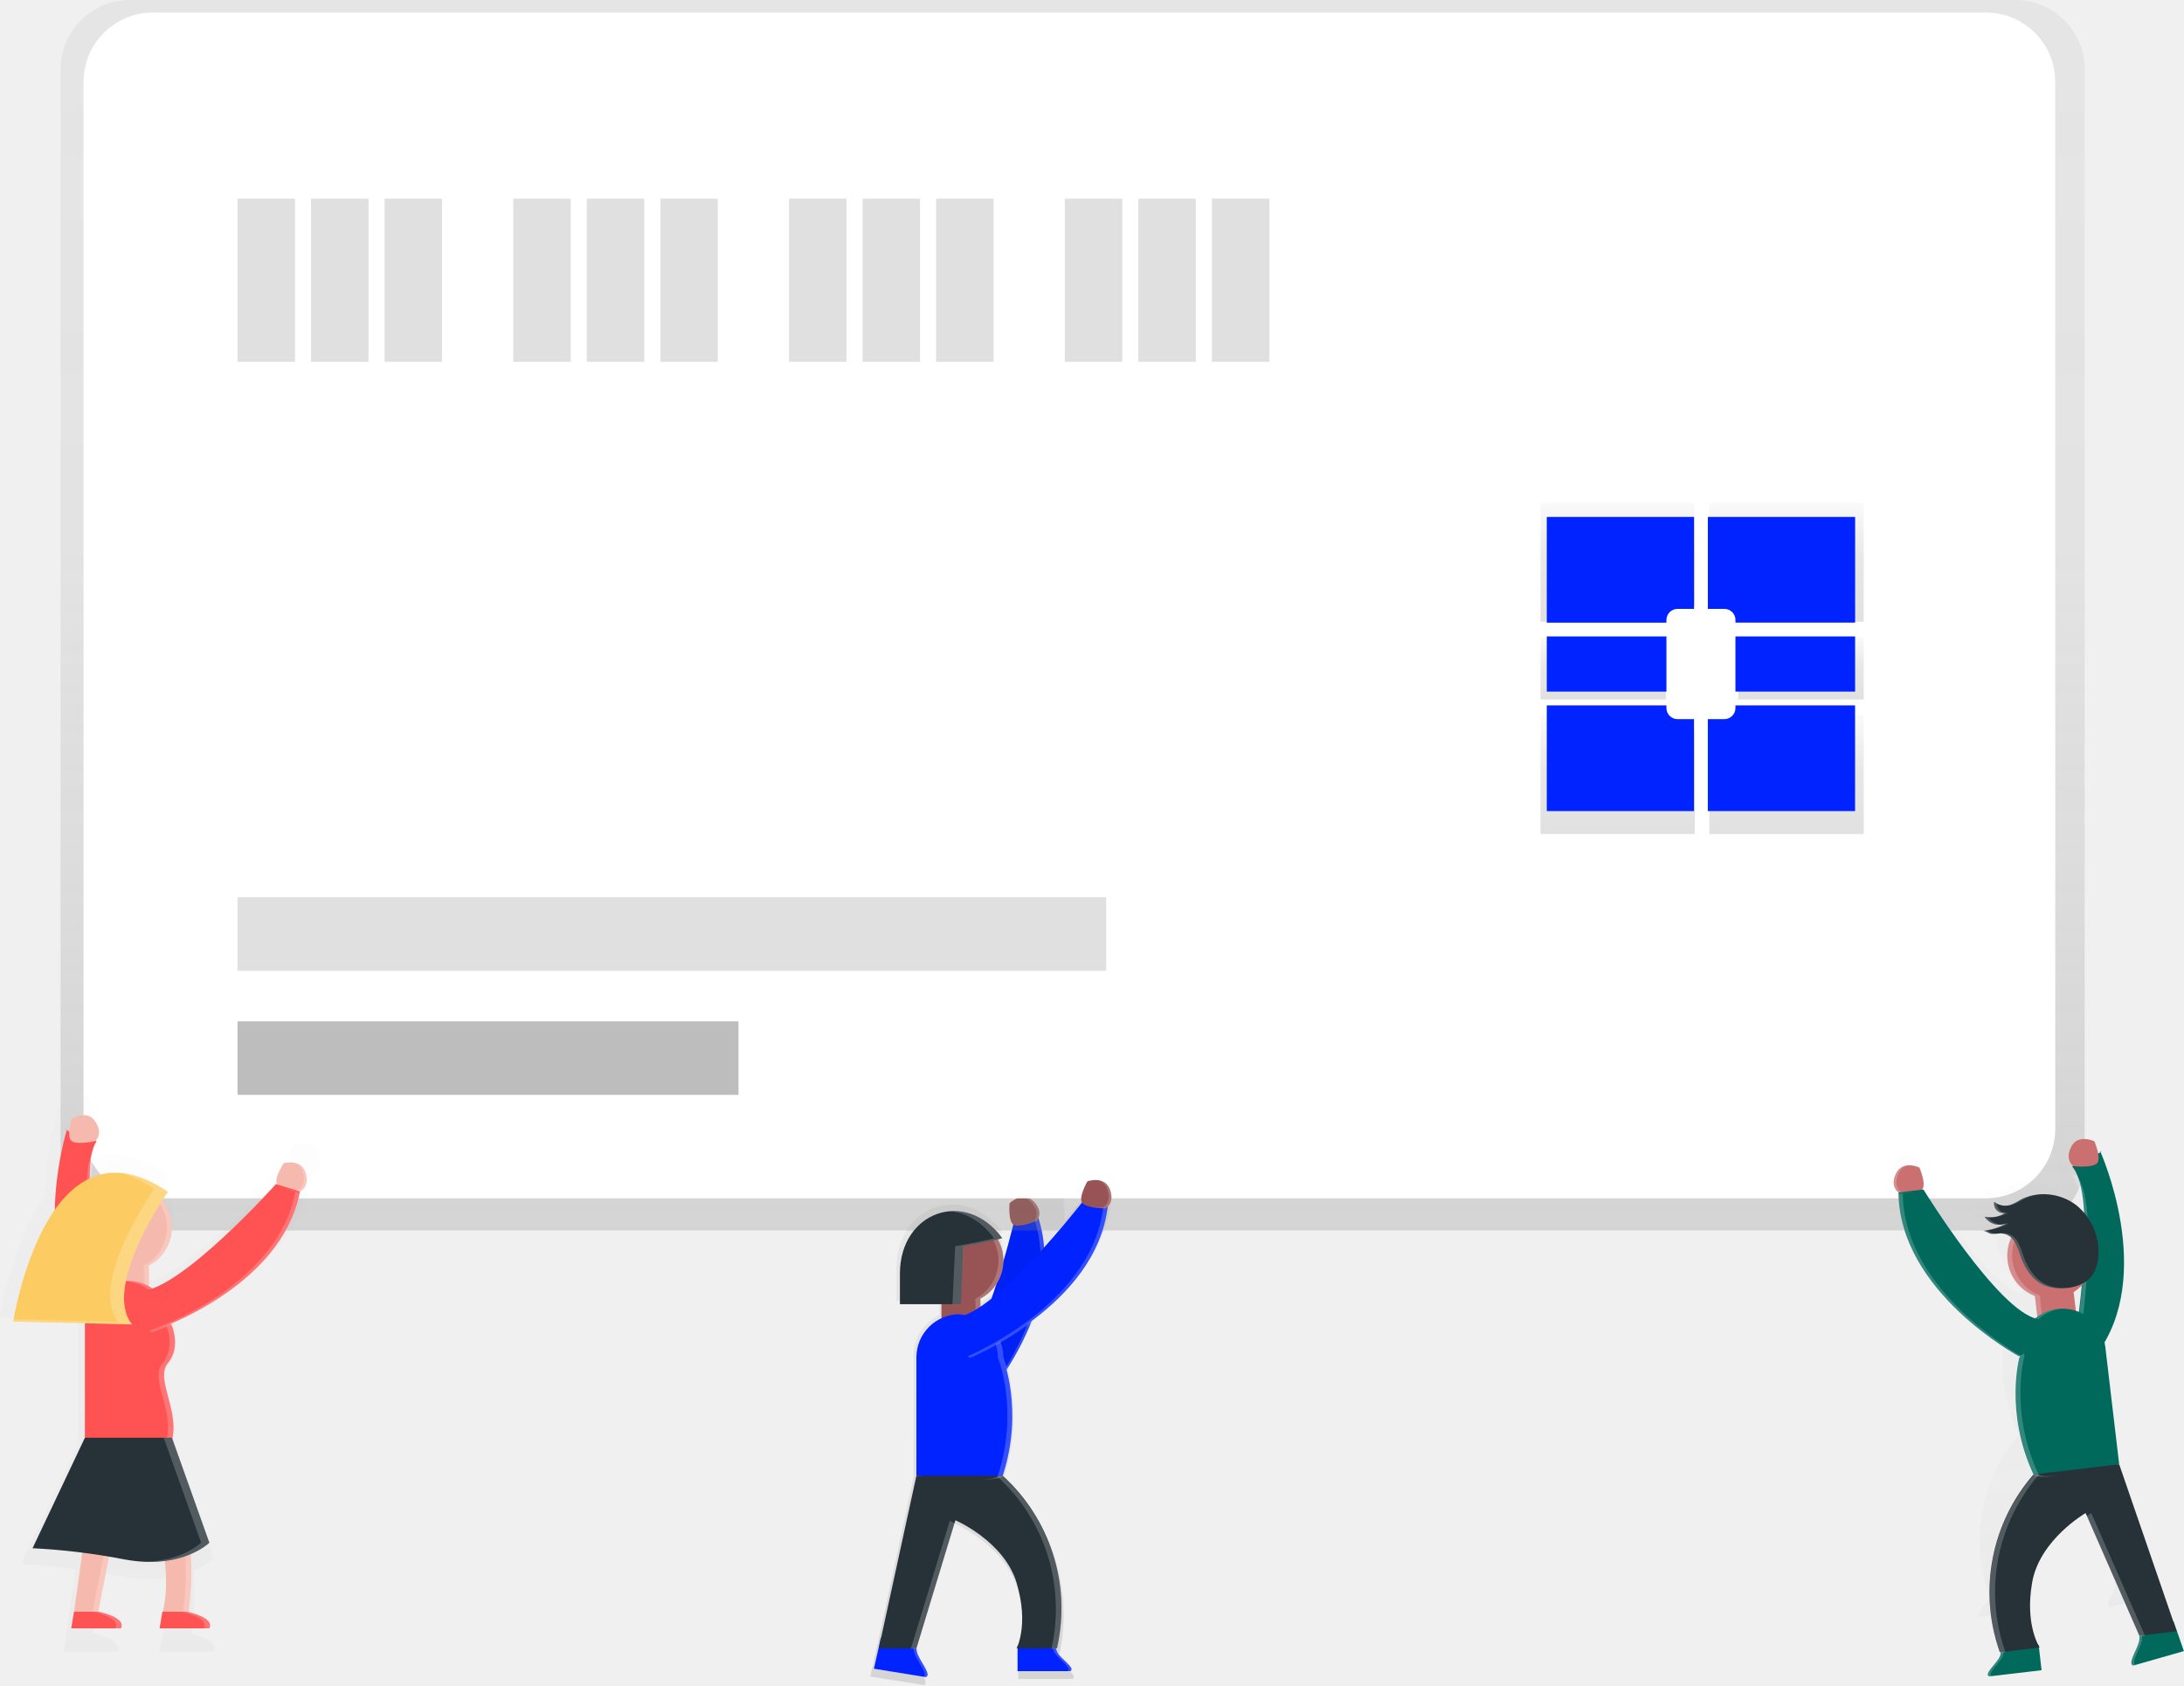
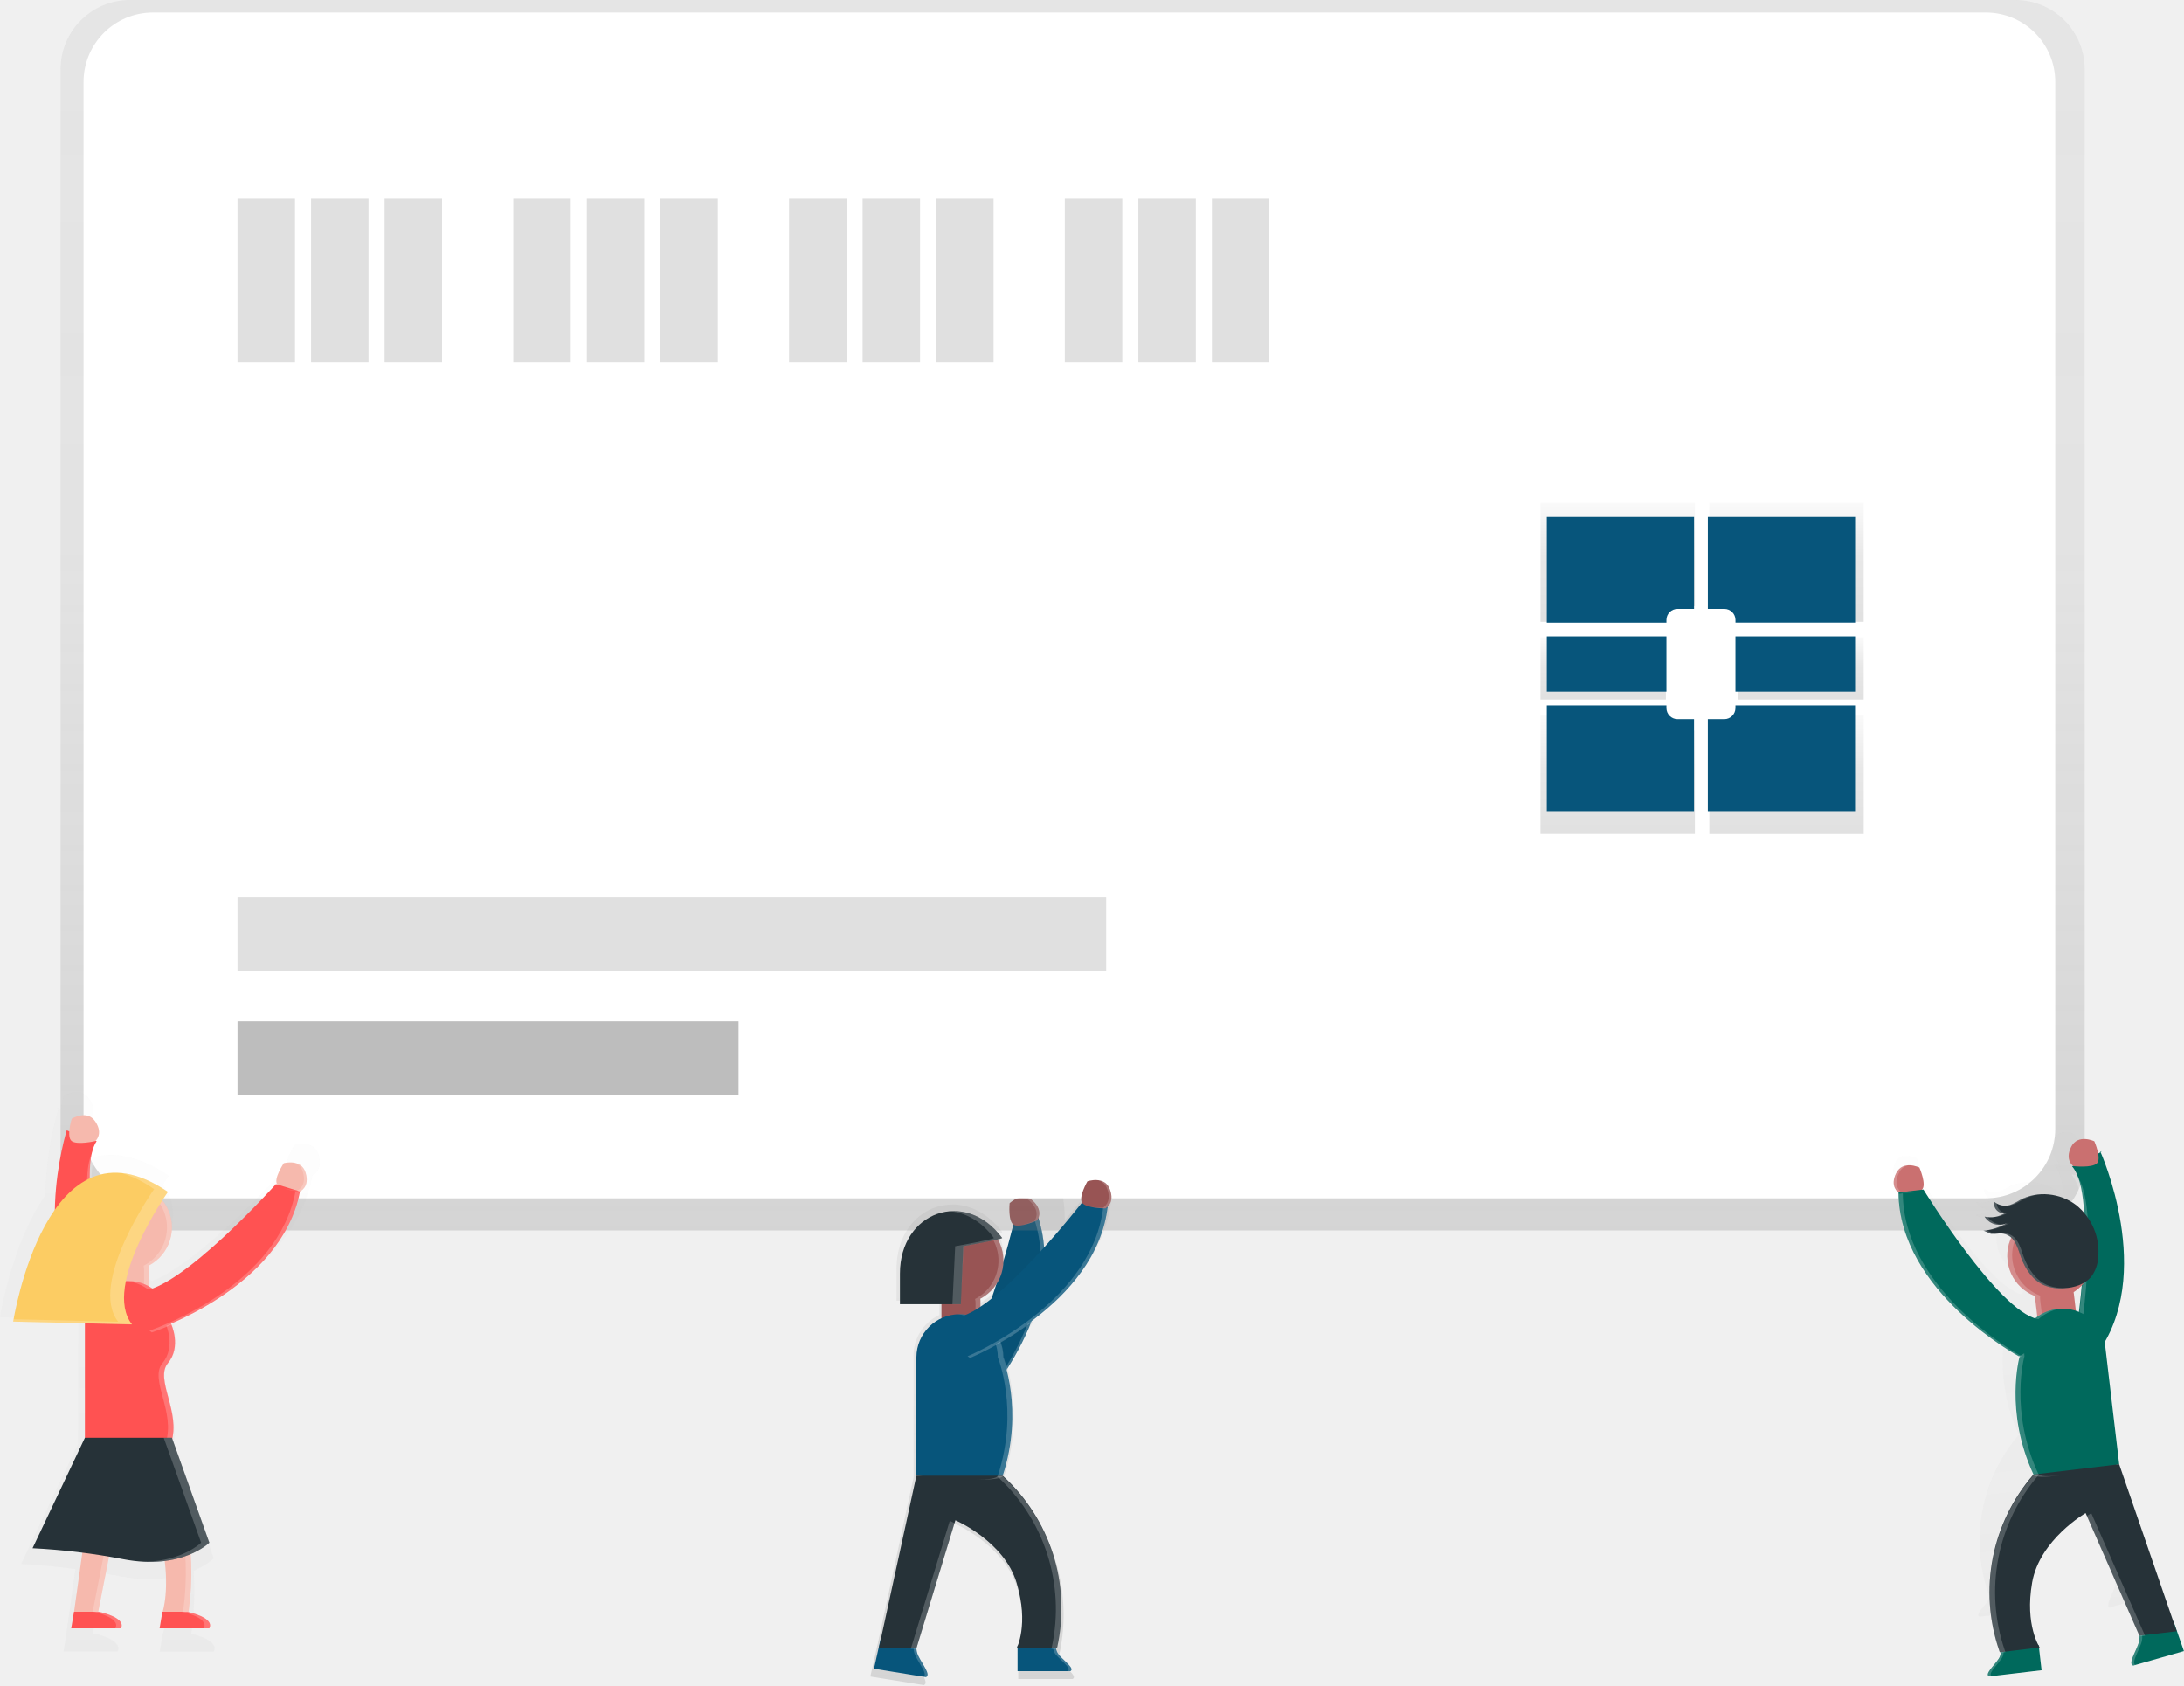
<svg xmlns="http://www.w3.org/2000/svg" xmlns:xlink="http://www.w3.org/1999/xlink" id="cd338372-37be-4ee8-afc9-e27dd8bc08a1" data-name="Layer 1" width="865.8" height="668.07" viewBox="0 0 865.8 668.07">
  <defs>
    <linearGradient id="5a15c0c4-f6d1-40d6-9bac-8202a6edfd59" x1="560.63" y1="784.03" x2="560.63" y2="573.72" gradientUnits="userSpaceOnUse">
      <stop offset="0" stop-color="gray" stop-opacity="0.25" />
      <stop offset="0.54" stop-color="gray" stop-opacity="0.12" />
      <stop offset="1" stop-color="gray" stop-opacity="0.1" />
    </linearGradient>
    <linearGradient id="227e45eb-ee74-46dc-b876-0d193f7e7a0b" x1="425.22" y1="487.8" x2="425.22" y2="0" xlink:href="#5a15c0c4-f6d1-40d6-9bac-8202a6edfd59" />
    <linearGradient id="a853fb8d-2b8c-44a9-a23e-77c77a519af1" x1="808.39" y1="362.48" x2="808.39" y2="315.28" gradientUnits="userSpaceOnUse">
      <stop offset="0" stop-opacity="0.12" />
      <stop offset="0.55" stop-opacity="0.09" />
      <stop offset="1" stop-opacity="0.02" />
    </linearGradient>
    <linearGradient id="0f81e42c-d8b8-4b6c-862e-4b218f0ffc25" x1="808.39" y1="446.62" x2="808.39" y2="399.42" xlink:href="#a853fb8d-2b8c-44a9-a23e-77c77a519af1" />
    <linearGradient id="783708c8-9659-46f2-bd72-ba8277d3ac92" x1="635.55" y1="277.3" x2="635.55" y2="252.67" xlink:href="#a853fb8d-2b8c-44a9-a23e-77c77a519af1" />
    <linearGradient id="a1ae0234-a586-4cb6-99c7-0e8aa4d3f826" x1="875.32" y1="446.62" x2="875.32" y2="399.42" xlink:href="#a853fb8d-2b8c-44a9-a23e-77c77a519af1" />
    <linearGradient id="5620fde9-a651-4919-b705-7babd58731f6" x1="875.32" y1="362.48" x2="875.32" y2="315.28" xlink:href="#a853fb8d-2b8c-44a9-a23e-77c77a519af1" />
    <linearGradient id="abf35d66-8f61-4b87-95bb-db3baf9815c5" x1="713.96" y1="277.3" x2="713.96" y2="252.67" xlink:href="#a853fb8d-2b8c-44a9-a23e-77c77a519af1" />
    <linearGradient id="2bf556ed-678b-49a1-9277-c2e12ee91ba0" x1="190.06" y1="555.46" x2="190.06" y2="555.12" xlink:href="#5a15c0c4-f6d1-40d6-9bac-8202a6edfd59" />
    <linearGradient id="127f5fdc-f51f-46e4-9a64-0adfb297010f" x1="230.49" y1="770.65" x2="230.49" y2="548.93" xlink:href="#5a15c0c4-f6d1-40d6-9bac-8202a6edfd59" />
    <linearGradient id="7720de28-d318-47dd-b651-90cb043782be" x1="1098.09" y1="200.15" x2="1098.09" y2="199.87" gradientTransform="translate(-122.01 499.58) rotate(-6.74)" xlink:href="#5a15c0c4-f6d1-40d6-9bac-8202a6edfd59" />
    <linearGradient id="6be30b07-31e3-43de-a343-f0abadb78875" x1="1064.87" y1="383.99" x2="1064.87" y2="194.73" gradientTransform="translate(-122.01 499.58) rotate(-6.74)" xlink:href="#5a15c0c4-f6d1-40d6-9bac-8202a6edfd59" />
  </defs>
  <path d="M589.32,776.61c-.49-.48-1-1-1.36-1.41a6,6,0,0,1-1.41-2.71h.36l.17-.77a73.9,73.9,0,0,0-22.17-69.9.81.81,0,0,0,.1-.18,77.15,77.15,0,0,0,.88-45.84A132.9,132.9,0,0,0,577.75,638c12.23-9.35,24.93-22.88,28.84-40.46a50.94,50.94,0,0,0,1-5.78c1-1,2.42-3.17.92-7.12a6.79,6.79,0,0,0-.44-.93c-.05-.09-.11-.18-.17-.26a5.77,5.77,0,0,0-.35-.51l-.23-.26a5.22,5.22,0,0,0-.37-.37l-.26-.22-.4-.28-.28-.17-.43-.21-.27-.12-.48-.16-.24-.07q-.34-.09-.68-.14h0a10.7,10.7,0,0,0-4.53.45s-3.6,6.24-2.19,8.62c-1.09,1.38-4,5.07-8,9.81A54,54,0,0,0,588,588a51,51,0,0,0-1.47-5.68c.53-1.32.9-3.88-2.1-6.86a6.83,6.83,0,0,0-.78-.67l-.26-.17a5.85,5.85,0,0,0-.53-.32l-.31-.14c-.16-.07-.33-.14-.49-.19l-.32-.09-.48-.1-.32,0-.48,0h-.3l-.51.05-.25,0q-.35.06-.68.16h0a10.7,10.7,0,0,0-3.94,2.28s-.7,7.17,1.56,8.76C575.29,589.14,570,610,563,627a80,80,0,0,1-7.37,5.66v-1.54a8,8,0,0,0,0-.85h0a7.93,7.93,0,0,0-.13-.81l.13-.07.54-.3.78-.48.5-.32q.56-.39,1.08-.81l.41-.35c.25-.21.48-.43.72-.65L560,626q.43-.44.83-.92l.29-.35q.38-.47.72-1l.29-.43q.31-.48.59-1l.18-.32c.23-.43.44-.87.64-1.32l.16-.4q.22-.54.4-1.11c0-.13.09-.26.13-.39.15-.48.28-1,.38-1.48,0-.1,0-.2.05-.3q.12-.64.2-1.29c0-.15,0-.29,0-.44,0-.53.08-1.06.08-1.61a17.55,17.55,0,0,0-2.26-8.62l.83-.22.61-.19c.23-.08.34-.15.31-.2-.43-.58-.87-1.13-1.32-1.67l-.44-.5c-.31-.36-.63-.71-1-1l-.51-.52c-.32-.31-.64-.62-1-.91l-.5-.45c-.4-.35-.8-.67-1.21-1l-.26-.21c-.49-.36-1-.7-1.47-1l-.56-.34c-.32-.2-.65-.39-1-.57l-.65-.34-.91-.44-.67-.3c-.32-.13-.65-.26-1-.37l-.61-.22c-.49-.16-1-.3-1.47-.43l-.76-.17-.81-.17-.82-.13-.75-.09-.84-.07-.73,0-.84,0q-.7,0-1.39.07h0c-10.88.89-20.4,10.39-20.4,25.48V631.6h17v5.68a17.63,17.63,0,0,0-10.24,16v48.37L515,767.95h-.07l0,.18h0l-2.8,12.48L533.34,784a1.09,1.09,0,0,0,.67-1.25,3.93,3.93,0,0,0-.25-1,16.83,16.83,0,0,0-1.21-2.38c-.75-1.29-1.64-2.67-2.24-3.92a8.75,8.75,0,0,1-.69-2,7.71,7.71,0,0,1-.14-1.08l15.61-51.3-.07,0,.37-1.21s19.92,8.54,25,25.61c4.15,13.84,1.57,22.81.45,25.71h-.07v.17c-.22.55-.38.86-.38.86h.38v9.39h21.53C593.94,780.77,591.44,778.68,589.32,776.61Z" transform="translate(-167.1 -115.97)" fill="url(#5a15c0c4-f6d1-40d6-9bac-8202a6edfd59)" />
-   <path d="M553.72,675.35s37.14-39.05,25-76.58l-9.74,2s-13.07,55-27,62.89S553.72,675.35,553.72,675.35Z" transform="translate(-167.1 -115.97)" fill="#0023ff" />
+   <path d="M553.72,675.35s37.14-39.05,25-76.58l-9.74,2s-13.07,55-27,62.89S553.72,675.35,553.72,675.35Z" transform="translate(-167.1 -115.97)" fill="#07557b" />
  <path d="M553.72,675.35s37.14-39.05,25-76.58l-9.74,2s-13.07,55-27,62.89S553.72,675.35,553.72,675.35Z" transform="translate(-167.1 -115.97)" opacity="0.05" />
  <path d="M577.24,599.64l1.62-.33c12.1,37.53-25,76.58-25,76.58l-1.14-.19C557,671,588.53,634.64,577.24,599.64Z" transform="translate(-167.1 -115.97)" fill="#fff" opacity="0.2" />
  <path d="M578.28,599.75s2.7-3.36-1.53-7.57-9.41.78-9.41.78-.74,7.47,1.75,8.65S578.28,599.75,578.28,599.75Z" transform="translate(-167.1 -115.97)" fill="#985454" />
  <path d="M577.19,600s2.7-3.36-1.53-7.57a5.29,5.29,0,0,0-4.51-1.65,5.36,5.36,0,0,1,5.59,1.43c4.23,4.21,1.53,7.57,1.53,7.57a29.92,29.92,0,0,1-6.22,2A32.67,32.67,0,0,0,577.19,600Z" transform="translate(-167.1 -115.97)" fill="#fff" opacity="0.2" />
  <rect x="24.01" width="802.42" height="487.8" rx="27.5" ry="27.5" fill="url(#227e45eb-ee74-46dc-b876-0d193f7e7a0b)" />
  <rect x="33.12" y="4.97" width="781.64" height="470.08" rx="27.5" ry="27.5" fill="#fff" />
  <rect x="94.16" y="78.76" width="22.78" height="64.68" fill="#e0e0e0" />
  <rect x="123.31" y="78.76" width="22.78" height="64.68" fill="#e0e0e0" />
  <rect x="152.46" y="78.76" width="22.78" height="64.68" fill="#e0e0e0" />
  <rect x="203.48" y="78.76" width="22.78" height="64.68" fill="#e0e0e0" />
  <rect x="232.63" y="78.76" width="22.78" height="64.68" fill="#e0e0e0" />
  <rect x="261.78" y="78.76" width="22.78" height="64.68" fill="#e0e0e0" />
  <rect x="312.8" y="78.76" width="22.78" height="64.68" fill="#e0e0e0" />
  <rect x="341.95" y="78.76" width="22.78" height="64.68" fill="#e0e0e0" />
  <rect x="371.1" y="78.76" width="22.78" height="64.68" fill="#e0e0e0" />
  <rect x="422.12" y="78.76" width="22.78" height="64.68" fill="#e0e0e0" />
  <rect x="451.27" y="78.76" width="22.78" height="64.68" fill="#e0e0e0" />
  <rect x="480.42" y="78.76" width="22.78" height="64.68" fill="#e0e0e0" />
  <rect x="94.16" y="404.9" width="198.6" height="29.15" fill="#bdbdbd" />
  <rect x="94.16" y="355.71" width="344.36" height="29.15" fill="#e0e0e0" />
  <path d="M827.51,361.28a4.8,4.8,0,0,1,4.62-5H839v-41h-61.2v47.2h49.72Z" transform="translate(-167.1 -115.97)" fill="url(#a853fb8d-2b8c-44a9-a23e-77c77a519af1)" />
  <path d="M832.13,405.58a4.8,4.8,0,0,1-4.62-5v-1.2H777.79v47.2H839v-41Z" transform="translate(-167.1 -115.97)" fill="url(#0f81e42c-d8b8-4b6c-862e-4b218f0ffc25)" />
  <rect x="610.69" y="252.67" width="49.72" height="24.63" fill="url(#783708c8-9659-46f2-bd72-ba8277d3ac92)" />
  <path d="M856.2,400.62a4.8,4.8,0,0,1-4.62,5h-6.85v41h61.2v-47.2H856.2Z" transform="translate(-167.1 -115.97)" fill="url(#a1ae0234-a586-4cb6-99c7-0e8aa4d3f826)" />
  <path d="M844.72,315.28v41h6.85a4.8,4.8,0,0,1,4.62,5v1.2h49.72v-47.2Z" transform="translate(-167.1 -115.97)" fill="url(#5620fde9-a651-4919-b705-7babd58731f6)" />
  <rect x="689.1" y="252.67" width="49.72" height="24.63" fill="url(#abf35d66-8f61-4b87-95bb-db3baf9815c5)" />
-   <path d="M827.72,361.75a4.41,4.41,0,0,1,4.41-4.4h6.54V320.91H780.29v41.91h47.43Z" transform="translate(-167.1 -115.97)" fill="#0023ff" />
-   <path d="M832.13,401.07a4.41,4.41,0,0,1-4.41-4.4v-1.06H780.29v41.91h58.37V401.07Z" transform="translate(-167.1 -115.97)" fill="#0023ff" />
-   <rect x="613.19" y="252.31" width="47.43" height="21.86" fill="#0023ff" />
-   <path d="M855.08,396.67a4.41,4.41,0,0,1-4.41,4.4h-6.54v36.44h58.37V395.61H855.08Z" transform="translate(-167.1 -115.97)" fill="#0023ff" />
-   <path d="M844.14,320.91v36.44h6.54a4.41,4.41,0,0,1,4.41,4.4v1.06h47.43V320.91Z" transform="translate(-167.1 -115.97)" fill="#0023ff" />
-   <rect x="687.98" y="252.31" width="47.43" height="21.86" fill="#0023ff" />
+   <path d="M827.72,361.75a4.41,4.41,0,0,1,4.41-4.4h6.54V320.91H780.29v41.91h47.43Z" transform="translate(-167.1 -115.97)" fill="#07557b" />
+   <path d="M832.13,401.07a4.41,4.41,0,0,1-4.41-4.4v-1.06H780.29v41.91h58.37V401.07Z" transform="translate(-167.1 -115.97)" fill="#07557b" />
+   <rect x="613.19" y="252.31" width="47.43" height="21.86" fill="#07557b" />
+   <path d="M855.08,396.67a4.41,4.41,0,0,1-4.41,4.4h-6.54v36.44h58.37V395.61H855.08Z" transform="translate(-167.1 -115.97)" fill="#07557b" />
+   <path d="M844.14,320.91v36.44h6.54a4.41,4.41,0,0,1,4.41,4.4v1.06h47.43V320.91Z" transform="translate(-167.1 -115.97)" fill="#07557b" />
+   <rect x="687.98" y="252.31" width="47.43" height="21.86" fill="#07557b" />
  <g opacity="0.2">
    <path d="M190.23,555.46l.09-.3S189.21,555,190.23,555.46Z" transform="translate(-167.1 -115.97)" fill="url(#2bf556ed-678b-49a1-9277-c2e12ee91ba0)" />
  </g>
  <g opacity="0.2">
    <path d="M293.42,573.82a7.22,7.22,0,0,0-.39-1c0-.1-.11-.19-.16-.29a6.15,6.15,0,0,0-.33-.56c-.07-.1-.15-.19-.22-.29a5.55,5.55,0,0,0-.36-.42l-.26-.25c-.13-.12-.26-.23-.4-.33l-.28-.2-.44-.26-.28-.15-.5-.21-.25-.1q-.36-.12-.71-.2h0a11.31,11.31,0,0,0-4.81.13s-4.59,6.77-2.82,9.2l-.58-.18s-34.09,38-53.32,45.1q-.74-.5-1.53-.94v-7.11a8.4,8.4,0,0,0,0-.89v0a8.33,8.33,0,0,0-.14-.85l.14-.08.57-.32.83-.5.53-.34q.59-.41,1.15-.86l.43-.37c.26-.22.51-.45.76-.69l.44-.43q.46-.47.88-1l.31-.38q.4-.49.76-1l.31-.46q.33-.5.63-1l.19-.34c.24-.45.47-.92.67-1.4l.17-.42q.23-.58.43-1.17c0-.14.09-.27.14-.41.16-.51.29-1,.4-1.56,0-.1,0-.21.06-.32q.13-.67.21-1.36c0-.15,0-.31,0-.46.05-.56.09-1.13.09-1.7a18.56,18.56,0,0,0-4.14-11.71c1.46-2.28,2.41-3.62,2.41-3.62-.88-.6-1.74-1.16-2.6-1.68l-.83-.49c-.57-.34-1.15-.68-1.71-1l-1-.51c-.51-.27-1-.53-1.53-.78l-1-.45c-.49-.22-1-.44-1.45-.63l-1-.38c-.48-.19-1-.36-1.44-.52l-.9-.3c-.49-.16-1-.29-1.47-.42l-.8-.22c-.55-.13-1.09-.25-1.63-.35l-.58-.12c-.73-.13-1.46-.23-2.18-.3h0a26,26,0,0,0-13.09,2c.22-5.24,1.1-9.55,2.94-12.22l-.45-.15-.16.15s-.54.12-1.37.27a11.44,11.44,0,0,0-.71,1.33,15.23,15.23,0,0,1,2.09-5.21l-.45-.15c.65-.66,3-3.55-.16-8.27-3.61-5.41-10.23-1.2-10.23-1.2a28,28,0,0,0-1,5.46c-.51-.2-.86-.36-1.1-.48a136.34,136.34,0,0,0-5.14,34.34c-11.92,16.93-16.86,41.92-17.82,47.31h0l-.07.43v0c-.07.39-.1.6-.1.6l31,.72c0,.11,0,.21,0,.32V688.3L175.45,736S184,736.31,197,738l-3.57,25.52h0l-1.19,7.16h21.48c2.39-4.77-9.55-7.16-9.55-7.16h-.27l4.66-23.81q3.09.52,6.35,1.14a62.21,62.21,0,0,0,9.67,1.09h0a51.4,51.4,0,0,0,8.05-.35c1.57,12.91-.49,20.62-.89,21.94h-.13l-1.19,7.16h21.48c2.08-4.16-6.73-6.51-9-7l.1-.7a119.82,119.82,0,0,0,.85-24.31,29.42,29.42,0,0,0,7.64-4.56l0,0,.3-.26,0,0,.09-.09-16-44.87c3-12.7-7.42-26-1.86-32.71s2.15-15.18,1.54-16.63c15-6.56,45.39-23,53.91-51.47a53.85,53.85,0,0,0,1.52-6.1S295.29,580.05,293.42,573.82Z" transform="translate(-167.1 -115.97)" fill="url(#127f5fdc-f51f-46e4-9a64-0adfb297010f)" />
  </g>
  <path d="M193.64,563.8s-16.29,51.37,11,79.81l7.89-6s-16.14-56.07-7.11-69.24C189.5,563,193.64,563.8,193.64,563.8Z" transform="translate(-167.1 -115.97)" fill="#ff5252" />
  <path d="M204.9,568.33s3.31-2.76,0-7.73-9.38-1.1-9.38-1.1-2.21,7.17,0,8.83S204.9,568.33,204.9,568.33Z" transform="translate(-167.1 -115.97)" fill="#f6b9ad" />
  <rect x="210.69" y="611.65" width="15.45" height="22.9" rx="7.06" ry="7.06" transform="translate(269.73 1130.24) rotate(-180)" fill="#f6b9ad" />
  <path d="M211.45,640.88s-15.94-55.38-7.26-69c.77-.14,1.26-.25,1.26-.25l.14-.14.41.14c-9,13.17,7.11,69.24,7.11,69.24l-7.89,6-.69-.74Z" transform="translate(-167.1 -115.97)" fill="#fff" opacity="0.2" />
  <circle cx="51.04" cy="486.58" r="17.11" fill="#f6b9ad" />
  <path d="M224.21,626.83v-7.45a7.67,7.67,0,0,0-.18-1.62,17.11,17.11,0,0,0-6.86-32.29l1,0A17.11,17.11,0,0,1,226,617.76a7.67,7.67,0,0,1,.18,1.62v7.45a7.67,7.67,0,0,1-8.69,7.66A7.75,7.75,0,0,0,224.21,626.83Z" transform="translate(-167.1 -115.97)" fill="#fff" opacity="0.2" />
  <path d="M200.76,687.81s33,3.73,34.22,0c3.94-12.07-6.62-25.07-1.32-31.43,5.48-6.57,1.32-15.47,1.32-15.47a17.11,17.11,0,0,0-17.11-17.11h0a17.11,17.11,0,0,0-17.11,17.11Z" transform="translate(-167.1 -115.97)" fill="#ff5252" />
  <path d="M233.7,656.38c5.48-6.57,1.32-15.47,1.32-15.47a17.11,17.11,0,0,0-17.11-17.11c-.37,0-.73,0-1.1.06a17.09,17.09,0,0,1,16,17.05s4.16,8.9-1.32,15.47c-5.31,6.37,5.25,19.37,1.32,31.43-.38,1.15-3.78,1.59-8.3,1.65,5.58.06,10.06-.32,10.49-1.65C239,675.74,228.4,662.74,233.7,656.38Z" transform="translate(-167.1 -115.97)" fill="#fff" opacity="0.2" />
  <path d="M228,686.72h0c12.07,17.08,17.37,42.87,13.93,67.69l-.1.74H231.52s3.19-9.38,0-25.94a41,41,0,0,0-15.6-24.83L206,755.15h-9.57L206,686.72Z" transform="translate(-167.1 -115.97)" fill="#f6b9ad" />
  <path d="M286,588.3s4-1.67,2.26-7.39-8.65-3.8-8.65-3.8-4.21,6.21-2.59,8.44S286,588.3,286,588.3Z" transform="translate(-167.1 -115.97)" fill="#f6b9ad" />
  <path d="M227.44,643.66S278.7,627.05,286,588.3l-9.5-2.91s-37.73,42.12-53.69,42.42S227.44,643.66,227.44,643.66Z" transform="translate(-167.1 -115.97)" fill="#ff5252" />
  <path d="M284.22,588.34l1.58.49c-7.26,38.76-58.53,55.37-58.53,55.37l-.91-.71C232.39,641.37,277.45,624.49,284.22,588.34Z" transform="translate(-167.1 -115.97)" fill="#fff" opacity="0.2" />
  <g opacity="0.2">
    <path d="M213.73,704.37l-9.93,50.77H206l9.64-49.29A23.69,23.69,0,0,0,213.73,704.37Z" transform="translate(-167.1 -115.97)" fill="#fff" />
    <path d="M228,686.72h-2.19c12.07,17.08,17.37,42.87,13.93,67.69l-.1.74h2.19l.1-.74C245.35,729.59,240,703.79,228,686.72Z" transform="translate(-167.1 -115.97)" fill="#fff" />
  </g>
  <path d="M284.91,588s4-1.67,2.26-7.39A5.29,5.29,0,0,0,284,577a5.36,5.36,0,0,1,4.23,3.92c1.71,5.72-2.26,7.39-2.26,7.39a29.92,29.92,0,0,1-6.42-1.21A32.67,32.67,0,0,0,284.91,588Z" transform="translate(-167.1 -115.97)" fill="#fff" opacity="0.2" />
  <path d="M200.76,685.94,180,729.75a257.3,257.3,0,0,1,36.14,4.38c23,4.38,33.95-6.57,33.95-6.57l-14.83-41.61Z" transform="translate(-167.1 -115.97)" fill="#263238" />
  <path d="M206.28,754.94s11,2.19,8.76,6.57H195.33l1.1-6.57Z" transform="translate(-167.1 -115.97)" fill="#ff5252" />
  <path d="M241.32,754.94s11,2.19,8.76,6.57H230.37l1.1-6.57Z" transform="translate(-167.1 -115.97)" fill="#ff5252" />
  <path d="M233.66,588.48S207.37,625.71,219.42,641l-47.09-1.1S185.47,555.63,233.66,588.48Z" transform="translate(-167.1 -115.97)" fill="#fccc63" />
  <path d="M233.66,588.48c-6.79-4.63-12.88-6.93-18.34-7.47a46.36,46.36,0,0,1,12.87,6.38s-26.28,37.23-14.24,52.57l-41.45-1c-.11.62-.16,1-.16,1l47.09,1.1C207.37,625.71,233.66,588.48,233.66,588.48Z" transform="translate(-167.1 -115.97)" fill="#fff" opacity="0.2" />
  <path d="M235.25,685.94H232l14.83,41.61s-7.08,7.06-21.79,7.57c16.94.54,25.07-7.57,25.07-7.57Z" transform="translate(-167.1 -115.97)" fill="#fff" opacity="0.2" />
  <path d="M206.28,754.94h-2.19s11,2.19,8.76,6.57H215C217.23,757.13,206.28,754.94,206.28,754.94Z" transform="translate(-167.1 -115.97)" fill="#fff" opacity="0.2" />
  <path d="M241.32,754.94h-2.19s11,2.19,8.76,6.57h2.19C252.27,757.13,241.32,754.94,241.32,754.94Z" transform="translate(-167.1 -115.97)" fill="#fff" opacity="0.2" />
  <g opacity="0.2">
    <path d="M991.73,569.28l.1.24C992.63,569,991.73,569.28,991.73,569.28Z" transform="translate(-167.1 -115.97)" fill="url(#7720de28-d318-47dd-b651-90cb043782be)" />
  </g>
  <g opacity="0.2">
    <path d="M1004.32,753l17.37-5L1018,737.52h0l-.05-.15-.06,0-19.36-56.17-5-42.05a15.62,15.62,0,0,0-.27-1.59c15.81-27.08,0-64.77-1.41-68.05-.18.12-.46.28-.86.5a23.06,23.06,0,0,0-1.38-4.39s-5.85-2.82-8.29,2c-2.13,4.19.07,6.34.68,6.82l-.35.17a12.61,12.61,0,0,1,2.22,4.08,9.47,9.47,0,0,0-.72-1c-.7,0-1.16-.09-1.16-.09l-.14-.11-.35.17c2.21,2.53,3.44,7.28,4,13.09a19,19,0,0,0-2.45-2.26,19.33,19.33,0,0,0-13.35-3.8h0l-.87.1h0q-.74.1-1.46.27l-.36.08-.61.16-.7.22-.5.17-.86.34-.32.14c-.35.16-.7.33-1,.51a18.88,18.88,0,0,1-3.57,1.79c-.17.05-.35.08-.52.12h0a6.27,6.27,0,0,1-4.22-.68l-.43-.26a5.8,5.8,0,0,1-.48-.35,2.78,2.78,0,0,0,0,1.21,3.67,3.67,0,0,0,1.56,2.32,3.47,3.47,0,0,0,.72.38,2.93,2.93,0,0,0,1.19.19,2.69,2.69,0,0,0,.41-.05l-.1.06c-.24.15-.48.29-.73.41l-.05,0c-.27.13-.54.25-.81.36l0,0a9.5,9.5,0,0,1-4.35.58h0l-.48-.06c-.24,0-.48-.07-.71-.13a5.26,5.26,0,0,0,.3.45l.11.13.23.28.13.14.25.25.14.13.3.24.12.09.44.29.15.08.32.17.21.09.28.12.23.08.28.09.23.07.32.07.39.07.29,0,.28,0h.78l.29,0,.24,0,.28,0h0a5.45,5.45,0,0,0,1.58-.59c-.31.19-.63.36-1,.53h0l-.48.24-.5.24-.49.22-.51.21-.49.19-.53.19-.49.16-.56.17-.47.13-.61.15-.44.1-.7.13-.37.06-1.06.14h0a4.61,4.61,0,0,1,1.75.67,4.41,4.41,0,0,0,1.08.42,3.93,3.93,0,0,0,.5,0h.62l.41,0,.53-.07.4,0,.48,0a7.16,7.16,0,0,1,2.93.57,5.1,5.1,0,0,1,1.33.91c-.12.26-.24.53-.35.8s-.18.47-.26.7q-.24.71-.42,1.44a15.41,15.41,0,0,0-.31,5.38c0,.33.09.66.15,1l.05.27q.08.39.18.77l0,.2q.13.47.28.93l.07.18q.13.38.28.75l.09.22a15.32,15.32,0,0,0,.88,1.73l.1.17q.23.38.48.74l0,.07q.29.41.6.8l0,.06q.29.36.6.7l.07.08a15.52,15.52,0,0,0,1.45,1.39l0,0a15.49,15.49,0,0,0,4.46,2.59,6.9,6.9,0,0,0,0,.72h0a7,7,0,0,0,0,.74l.68,5.74q-.46.32-.9.67c-14.35-4.58-39.84-46.07-39.84-46.07l-.49.06c1.8-1.72-.94-7.92-.94-7.92a9.35,9.35,0,0,0-4-.82l-.27,0h-.12l-.21,0-.13,0-.2,0-.14,0-.19,0-.14,0-.2.06-.13,0-.21.09-.11,0-.31.16h0l-.29.18-.1.07-.2.15-.11.09-.17.16-.11.11-.16.17-.11.12-.16.2-.1.13-.16.25-.08.12c-.08.13-.15.26-.23.4-2.44,4.8.82,6.93.82,6.93a44.62,44.62,0,0,0,.34,5.19c3.57,32.07,40.79,52.84,42.69,53.88-.53,2.09-4.81,20.58,5,41.85a.72.72,0,0,0,.1.14,64.7,64.7,0,0,0-12.09,63.05l.22.65.32,0a4.41,4.41,0,0,1-.06.45,5,5,0,0,1-.23.79,6,6,0,0,1-.66,1.26l0,0c-.29.43-.64.87-1,1.32l-.38.47c-1.54,1.86-3.09,3.67-1.72,4.17h0l1-.12L970.75,755l-1-8.16.33,0s-.16-.24-.42-.7l0-.15h-.06c-1.28-2.41-4.44-9.95-2.25-22.4,2.7-15.37,19.14-24.84,19.14-24.84l.44,1-.06,0,18.85,43c0,.17,0,.35,0,.54a7.3,7.3,0,0,1-.15,1.28,7.94,7.94,0,0,1-.26,1c-.63,1.83-1.84,4-2.29,5.63a5.15,5.15,0,0,0-.15.67,2,2,0,0,0,0,.77.89.89,0,0,0,.66.66h0l.24-.07.52-.15ZM984.08,626.7q-.55-.23-1.11-.41l-.63-5.37a6.92,6.92,0,0,0-.26-1.21,15.45,15.45,0,0,0,3-2.49C984.78,620.66,984.42,623.88,984.08,626.7Z" transform="translate(-167.1 -115.97)" fill="url(#6be30b07-31e3-43de-a343-f0abadb78875)" />
  </g>
  <path d="M919.73,588.71s-3.61-2.35-.91-7.67,9.19-2.2,9.19-2.2,3,6.87,1,8.77S919.73,588.71,919.73,588.71Z" transform="translate(-167.1 -115.97)" fill="#ca7070" />
  <path id="4d99488d-df05-4ea4-b0bc-86897bea43e0" data-name="&lt;Path&gt;" d="M975.29,768.13l-15.11,1.78a5,5,0,0,1-1,4c-1.76,2.59-5.51,5.91-3.47,6.65l20.73-2.45Z" transform="translate(-167.1 -115.97)" fill="#00695c" />
  <path d="M960.31,773.83a5,5,0,0,0,1-4l-1.1.13a5,5,0,0,1-1,4c-1.76,2.59-5.51,5.91-3.47,6.65l1.1-.13C954.81,779.74,958.56,776.42,960.31,773.83Z" transform="translate(-167.1 -115.97)" fill="#fff" opacity="0.2" />
  <path id="4d5dc8b9-511c-4b13-afe4-1a204679192b" data-name="&lt;Path&gt;" d="M1028.72,758.65l-13.89,4a7.25,7.25,0,0,1-.05,5.05c-1.16,3.39-4.15,7.93-2,8.56l20.08-5.73Z" transform="translate(-167.1 -115.97)" fill="#00695c" />
  <path d="M999.72,572.47s22.2,49.1-1.58,80.55l-8.54-5.07s9.45-57.58-1.07-69.59C1003.74,571.22,999.72,572.47,999.72,572.47Z" transform="translate(-167.1 -115.97)" fill="#00695c" />
  <path d="M989.08,578.29s-3.61-2.35-.91-7.67,9.19-2.2,9.19-2.2,3,6.87,1,8.77S989.08,578.29,989.08,578.29Z" transform="translate(-167.1 -115.97)" fill="#ca7070" />
  <path d="M1015.88,767.57a7.25,7.25,0,0,0,.05-5.05l12.85-3.69-.06-.17-13.89,4a7.25,7.25,0,0,1-.05,5.05c-1.16,3.39-4.15,7.93-2,8.56l.84-.24C1012,775.09,1014.76,770.81,1015.88,767.57Z" transform="translate(-167.1 -115.97)" fill="#fff" opacity="0.2" />
  <rect x="974.35" y="622.82" width="15.45" height="22.9" rx="7.06" ry="7.06" transform="translate(-234.74 3.65) rotate(-6.74)" fill="#ca7070" />
  <path d="M991.08,651.11s9.33-56.87-.88-69.36c-.78,0-1.28-.1-1.28-.1l-.16-.12-.39.18c10.52,12,1.07,69.59,1.07,69.59l8.54,5.07c.2-.27.4-.54.59-.82Z" transform="translate(-167.1 -115.97)" fill="#fff" opacity="0.2" />
  <circle cx="979.94" cy="613.82" r="17.11" transform="translate(-232.36 3.26) rotate(-6.74)" fill="#ca7070" />
  <path d="M976.76,638.65l-.87-7.4a7.67,7.67,0,0,1,0-1.63,17.11,17.11,0,0,1,3-32.87l-1,.08a17.11,17.11,0,0,0-4,33,7.67,7.67,0,0,0,0,1.63l.87,7.4a7.67,7.67,0,0,0,9.53,6.59A7.75,7.75,0,0,1,976.76,638.65Z" transform="translate(-167.1 -115.97)" fill="#fff" opacity="0.2" />
  <path d="M1007.2,696.46s-32.33,7.57-34,4c-11.57-25-5.5-46.58-5.5-46.58a17.11,17.11,0,0,1,15-19h0a17.11,17.11,0,0,1,19,15Z" transform="translate(-167.1 -115.97)" fill="#00695c" />
  <path d="M1007.2,696.46,1030,762.67l-14.8,1.75-21.3-48.61s-18.21,10.49-21.2,27.51,3,25.76,3,25.76L959.88,771l-.25-.72a71.15,71.15,0,0,1,13.59-69.76h0" transform="translate(-167.1 -115.97)" fill="#263238" />
  <path d="M975.14,700.25c-11.57-25-5.5-46.58-5.5-46.58a17.11,17.11,0,0,1,13.89-18.83c-.37,0-.73,0-1.1.09h0a17.11,17.11,0,0,0-15,19s-6.07,21.56,5.5,46.58c.59,1.27,5.11,1.12,10.68.4C979.11,701.38,975.65,701.35,975.14,700.25Z" transform="translate(-167.1 -115.97)" fill="#fff" opacity="0.2" />
  <path d="M967.42,653.65s-47.47-25.51-47.68-64.94l9.86-1.17s29.59,48.18,45.24,51.34S967.42,653.65,967.42,653.65Z" transform="translate(-167.1 -115.97)" fill="#00695c" />
  <g opacity="0.2">
    <path d="M994.35,717l20.91,47.72,2.19-.26-21.3-48.61S995.47,716.22,994.35,717Z" transform="translate(-167.1 -115.97)" fill="#fff" />
    <path d="M975.45,700.49h0l-2.19.26h0a71.15,71.15,0,0,0-13.59,69.76l.25.72,2.19-.26-.25-.72A71.15,71.15,0,0,1,975.45,700.49Z" transform="translate(-167.1 -115.97)" fill="#fff" />
  </g>
  <path d="M921.44,589.06l-1.64.19c.21,39.43,47.68,64.94,47.68,64.94l1-.54C963,650.51,921.64,625.84,921.44,589.06Z" transform="translate(-167.1 -115.97)" fill="#fff" opacity="0.2" />
  <path d="M965.49,607.84c1.36,2,2,4.35,2.79,6.6,1.69,4.63,4.67,9.1,9.19,11.06a17.37,17.37,0,0,0,7.88,1.18c4.07-.22,8.36-1.53,10.89-4.73a14.09,14.09,0,0,0,2.63-7.36,23.68,23.68,0,0,0-8.74-20.89c-6.26-4.8-15.35-5.76-22.27-2a20.92,20.92,0,0,1-3.95,2,6.91,6.91,0,0,1-6.25-1.29,3.82,3.82,0,0,0,4.25,4.48,10.66,10.66,0,0,1-8.07,1.4,6.93,6.93,0,0,0,9.06,2.45,23.34,23.34,0,0,1-9.59,3.16c.71-.07,2.24,1.06,3.13,1.21a18.81,18.81,0,0,0,3.28-.15A6.37,6.37,0,0,1,965.49,607.84Z" transform="translate(-167.1 -115.97)" fill="#263238" />
  <g opacity="0.2">
    <path d="M961.9,596.89a10.55,10.55,0,0,1-3.9,1.5,10.62,10.62,0,0,0,5-1.63,3.87,3.87,0,0,1-4.34-3.68,6.5,6.5,0,0,1-1-.67A3.82,3.82,0,0,0,961.9,596.89Z" transform="translate(-167.1 -115.97)" fill="#fff" />
    <path d="M965,593.57a20.92,20.92,0,0,0,3.95-2,19,19,0,0,1,6.39-2.09,19.24,19.24,0,0,0-7.48,2.21,20.92,20.92,0,0,1-3.95,2c-.19.06-.39.09-.58.13A6.59,6.59,0,0,0,965,593.57Z" transform="translate(-167.1 -115.97)" fill="#fff" />
    <path d="M957.53,605c-.89-.15-2.42-1.28-3.13-1.21a23.34,23.34,0,0,0,9.59-3.16,6.11,6.11,0,0,1-2.15.72,23.35,23.35,0,0,1-8.54,2.57c.71-.07,2.24,1.06,3.13,1.21a7.35,7.35,0,0,0,2.3-.09A4.8,4.8,0,0,1,957.53,605Z" transform="translate(-167.1 -115.97)" fill="#fff" />
    <path d="M986.45,626.55a17.37,17.37,0,0,1-7.88-1.18c-4.52-2-7.5-6.43-9.19-11.06-.82-2.25-1.42-4.63-2.79-6.6a6.37,6.37,0,0,0-5.78-2.88,11,11,0,0,0-1.63.15c.18,0,.35,0,.54,0a6.37,6.37,0,0,1,5.78,2.88c1.36,2,2,4.35,2.79,6.6,1.69,4.63,4.67,9.1,9.19,11.06a17.37,17.37,0,0,0,7.88,1.18c.63,0,1.27-.1,1.91-.19Z" transform="translate(-167.1 -115.97)" fill="#fff" />
    <path d="M961.14,601.39a7,7,0,0,1-6-2.9,10.21,10.21,0,0,1-1.32-.2A7,7,0,0,0,961.14,601.39Z" transform="translate(-167.1 -115.97)" fill="#fff" />
  </g>
  <path d="M920.83,588.58s-3.61-2.35-.91-7.67a5.29,5.29,0,0,1,3.77-3,5.36,5.36,0,0,0-4.86,3.1c-2.71,5.32.91,7.67.91,7.67a29.92,29.92,0,0,0,6.53,0A32.67,32.67,0,0,1,920.83,588.58Z" transform="translate(-167.1 -115.97)" fill="#fff" opacity="0.2" />
-   <path id="f4b599d8-1b16-43a9-9308-cf9102d9bdf1" data-name="&lt;Path&gt;" d="M570.49,768.38H585.7a5,5,0,0,0,1.44,3.91c2.05,2.37,6.16,5.22,4.23,6.2H570.49Z" transform="translate(-167.1 -115.97)" fill="#0023ff" />
+   <path id="f4b599d8-1b16-43a9-9308-cf9102d9bdf1" data-name="&lt;Path&gt;" d="M570.49,768.38H585.7a5,5,0,0,0,1.44,3.91c2.05,2.37,6.16,5.22,4.23,6.2H570.49Z" transform="translate(-167.1 -115.97)" fill="#07557b" />
  <path d="M586,772.29a5,5,0,0,1-1.44-3.91h1.1a5,5,0,0,0,1.44,3.91c2.05,2.37,6.16,5.22,4.23,6.2h-1.1C592.19,777.51,588.08,774.66,586,772.29Z" transform="translate(-167.1 -115.97)" fill="#fff" opacity="0.2" />
-   <path id="0e0e20dd-ea7e-4aa3-ac26-380ed6cfbd4b" data-name="&lt;Path&gt;" d="M516.31,765.24l14.26,2.33a7.25,7.25,0,0,0,.65,5c1.55,3.23,5,7.38,2.95,8.27l-20.61-3.33Z" transform="translate(-167.1 -115.97)" fill="#0023ff" />
+   <path id="0e0e20dd-ea7e-4aa3-ac26-380ed6cfbd4b" data-name="&lt;Path&gt;" d="M516.31,765.24l14.26,2.33a7.25,7.25,0,0,0,.65,5c1.55,3.23,5,7.38,2.95,8.27l-20.61-3.33Z" transform="translate(-167.1 -115.97)" fill="#07557b" />
  <path d="M530.12,772.59a7.25,7.25,0,0,1-.65-5l-13.2-2.16,0-.17,14.26,2.33a7.25,7.25,0,0,0,.65,5c1.55,3.23,5,7.38,2.95,8.27l-.86-.14C534.86,779.6,531.6,775.67,530.12,772.59Z" transform="translate(-167.1 -115.97)" fill="#fff" opacity="0.2" />
  <rect x="540.32" y="624.8" width="15.45" height="22.9" rx="7.06" ry="7.06" transform="translate(928.99 1156.53) rotate(-180)" fill="#985454" />
  <circle cx="380.67" cy="499.72" r="17.11" fill="#985454" />
  <path d="M553.84,640v-7.45a7.67,7.67,0,0,0-.18-1.62,17.11,17.11,0,0,0-6.86-32.29l1,0a17.11,17.11,0,0,1,7.83,32.32,7.67,7.67,0,0,1,.18,1.62V640a7.67,7.67,0,0,1-8.69,7.66A7.75,7.75,0,0,0,553.84,640Z" transform="translate(-167.1 -115.97)" fill="#fff" opacity="0.2" />
-   <path d="M530.39,701s33,3.73,34.22,0c8.55-26.21,0-46.91,0-46.91a17.11,17.11,0,0,0-17.11-17.11h0A17.11,17.11,0,0,0,530.39,654Z" transform="translate(-167.1 -115.97)" fill="#0023ff" />
+   <path d="M530.39,701s33,3.73,34.22,0c8.55-26.21,0-46.91,0-46.91a17.11,17.11,0,0,0-17.11-17.11h0A17.11,17.11,0,0,0,530.39,654Z" transform="translate(-167.1 -115.97)" fill="#07557b" />
  <path d="M530.39,701l-14.9,68.43h14.9l15.45-50.77s19.32,8.28,24.28,24.83,0,25.94,0,25.94h16l.16-.74A71.15,71.15,0,0,0,564.6,701h0" transform="translate(-167.1 -115.97)" fill="#263238" />
  <path d="M562.67,701c8.55-26.21,0-46.91,0-46.91a17.11,17.11,0,0,0-16-17.07c.37,0,.73,0,1.1,0h0A17.11,17.11,0,0,1,564.88,654s8.55,20.69,0,46.91c-.44,1.33-4.95,1.71-10.56,1.65C558.87,702.54,562.29,702.11,562.67,701Z" transform="translate(-167.1 -115.97)" fill="#fff" opacity="0.2" />
  <g opacity="0.2">
    <path d="M545.55,719.82l-15.17,49.84h-2.21l15.45-50.77S544.36,719.2,545.55,719.82Z" transform="translate(-167.1 -115.97)" fill="#fff" />
    <path d="M562.39,701.23h2.21a71.15,71.15,0,0,1,21.68,67.69l-.16.74h-2.21l.16-.74A71.15,71.15,0,0,0,562.39,701.23Z" transform="translate(-167.1 -115.97)" fill="#fff" />
  </g>
-   <path d="M551.79,653.76s49.94-20.25,54.4-59.43l-9.68-2.22S561.9,636.83,546,638.27,551.79,653.76,551.79,653.76Z" transform="translate(-167.1 -115.97)" fill="#0023ff" />
+   <path d="M551.79,653.76s49.94-20.25,54.4-59.43l-9.68-2.22S561.9,636.83,546,638.27,551.79,653.76,551.79,653.76Z" transform="translate(-167.1 -115.97)" fill="#07557b" />
  <path d="M604.45,594.5l1.61.37c-4.46,39.18-54.4,59.43-54.4,59.43l-1-.65C556.56,651.12,600.29,631,604.45,594.5Z" transform="translate(-167.1 -115.97)" fill="#fff" opacity="0.2" />
  <path d="M605.35,595s3.84-1.95,1.73-7.53-8.9-3.17-8.9-3.17-3.76,6.5-2,8.61S605.35,595,605.35,595Z" transform="translate(-167.1 -115.97)" fill="#985454" />
  <path d="M604.27,594.78s3.84-1.95,1.73-7.53a5.29,5.29,0,0,0-3.43-3.36,5.36,5.36,0,0,1,4.5,3.61c2.12,5.58-1.73,7.53-1.73,7.53a29.92,29.92,0,0,1-6.49-.74A32.67,32.67,0,0,0,604.27,594.78Z" transform="translate(-167.1 -115.97)" fill="#fff" opacity="0.2" />
  <path d="M549,610,548,633H523.86V620.86c0-24.52,25.92-33.83,40.52-14.12C564.74,607.22,549,610,549,610Z" transform="translate(-167.1 -115.97)" fill="#263238" />
  <path d="M543.64,596.16c6.15.51,12.46,3.85,17.45,10.59.36.48-15.33,3.29-15.33,3.29l-1.1,23H548l1.1-23s15.69-2.8,15.33-3.29C558.49,598.8,550.77,595.57,543.64,596.16Z" transform="translate(-167.1 -115.97)" fill="#fff" opacity="0.2" />
</svg>
